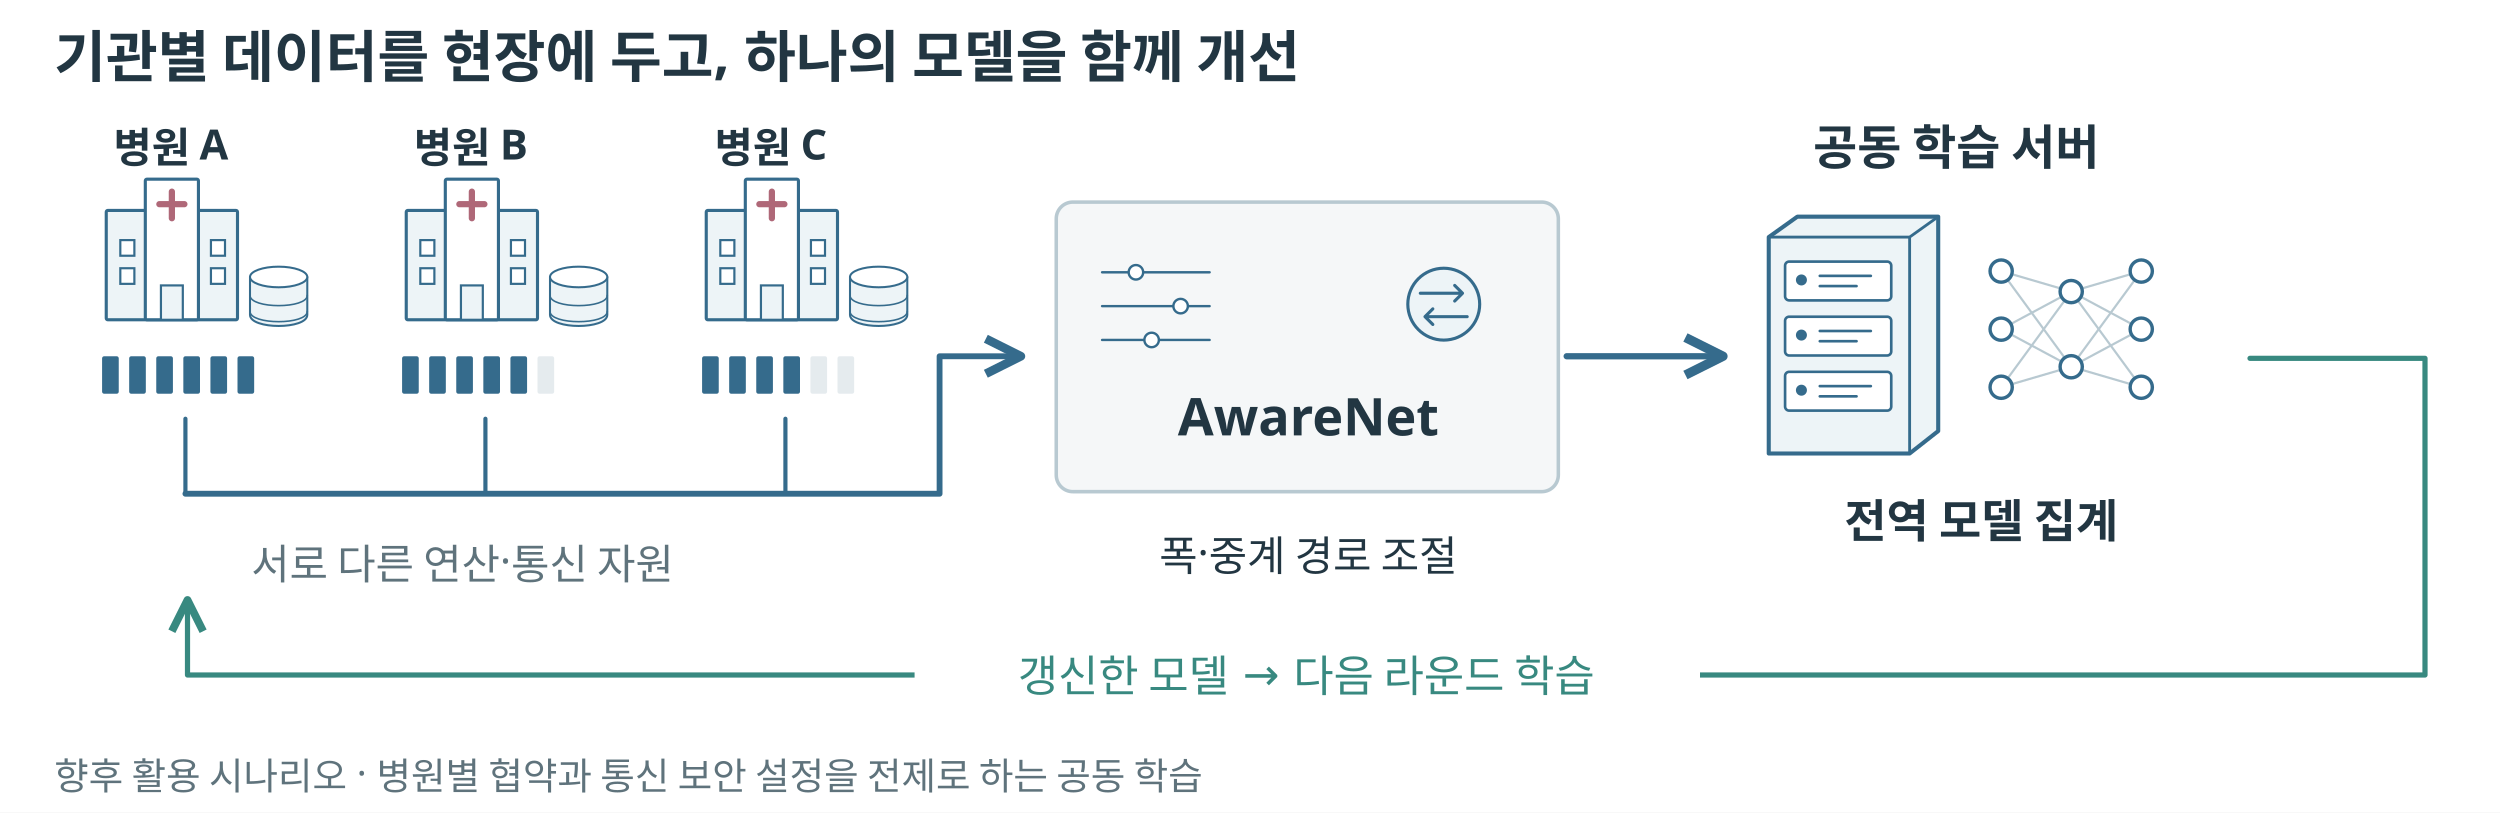
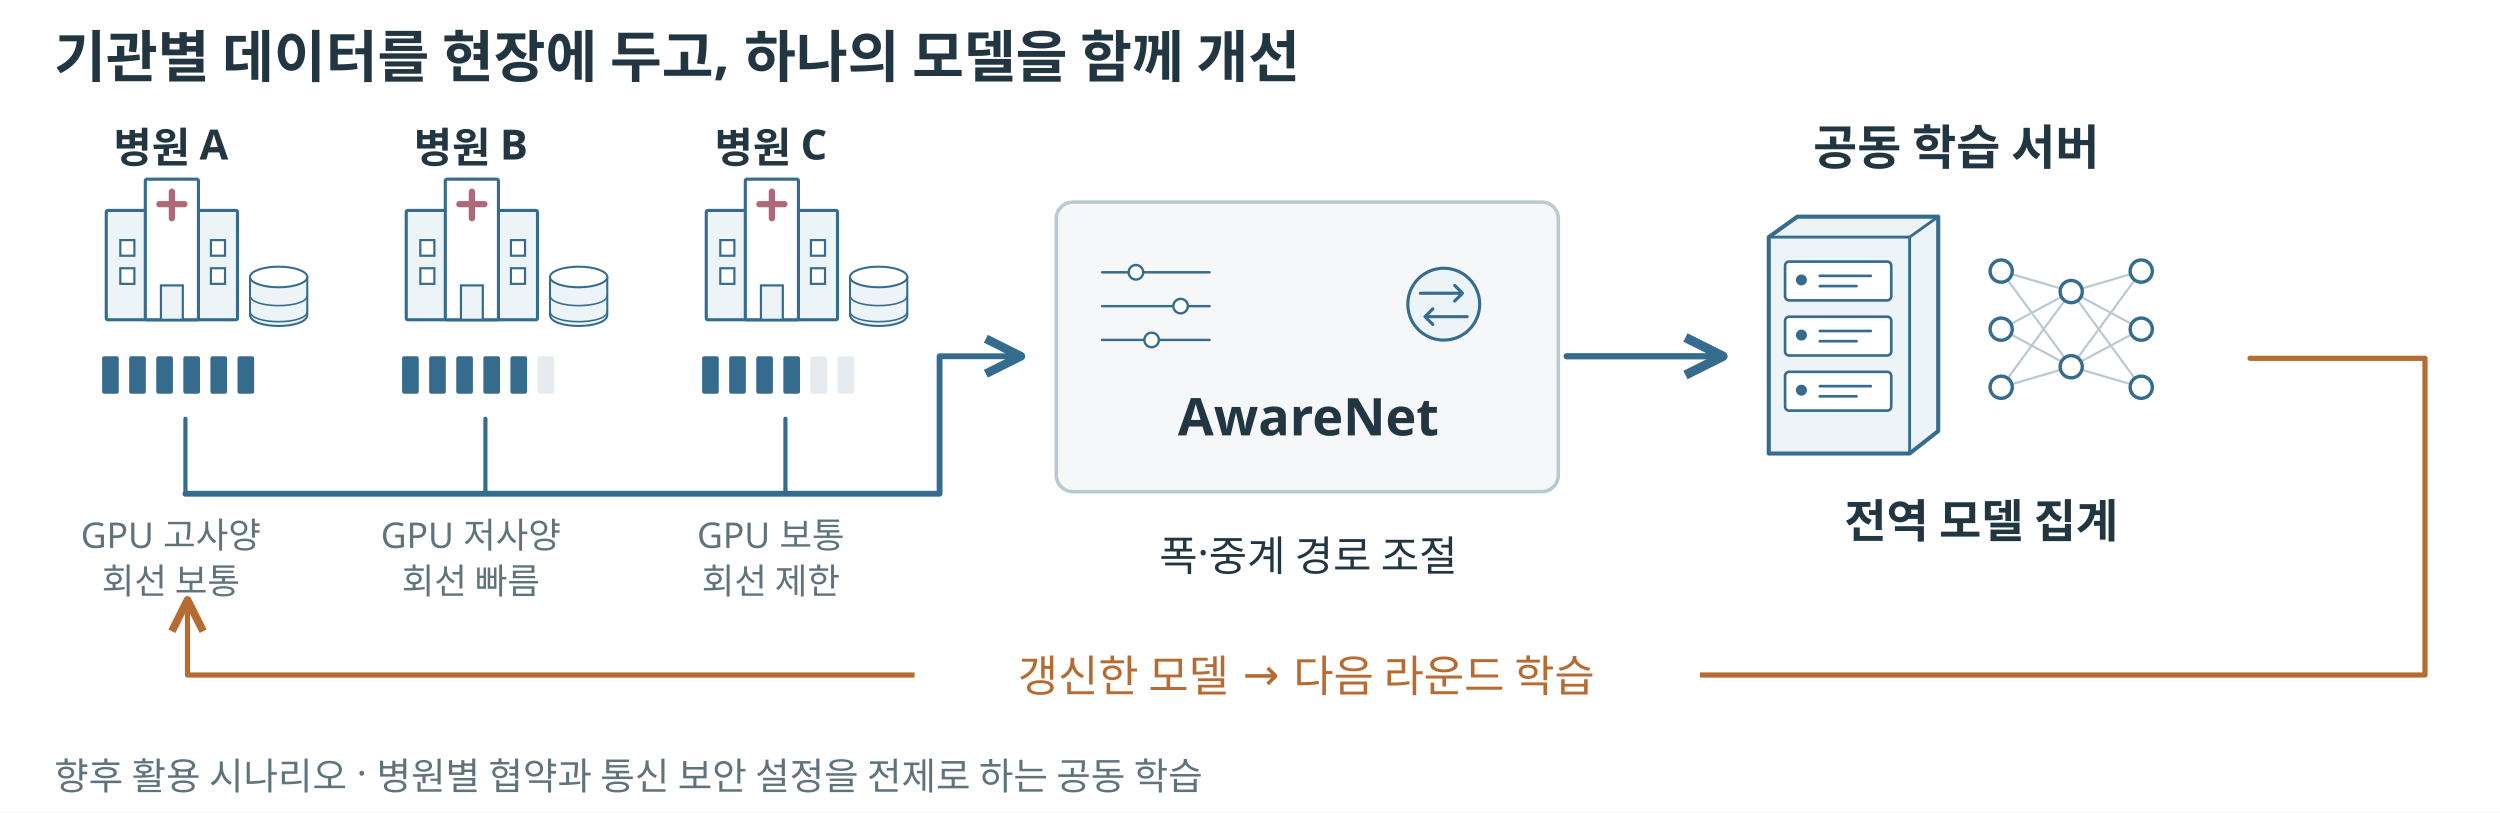
<svg xmlns="http://www.w3.org/2000/svg" width="1200" height="390" viewBox="0 0 1200 390" role="img">
  <defs>
    <marker id="b" markerWidth="8" markerHeight="8" refX="7" refY="4" orient="auto-start-reverse">
      <path d="M1,1 L7,4 L1,7" fill="none" stroke="#356b8c" stroke-width="1.5" stroke-linejoin="round" />
    </marker>
    <marker id="t" markerWidth="8" markerHeight="8" refX="7" refY="4" orient="auto-start-reverse">
-       <path d="M1,1 L7,4 L1,7" fill="none" stroke="#388980" stroke-width="1.5" stroke-linejoin="round" />
+       <path d="M1,1 L7,4 L1,7" fill="none" stroke="#b66b32" stroke-width="1.5" stroke-linejoin="round" />
    </marker>
    <marker id="g" markerWidth="8" markerHeight="8" refX="7" refY="4" orient="auto-start-reverse">
-       <path d="M1,1 L7,4 L1,7" fill="none" stroke="#5f737c" stroke-width="1.5" stroke-linejoin="round" />
+       <path d="M1,1 L7,4 L1,7" fill="none" stroke="#b66b32" stroke-width="1.5" stroke-linejoin="round" />
    </marker>
    <marker id="r" markerWidth="8" markerHeight="8" refX="7" refY="4" orient="auto-start-reverse">
      <path d="M1,1 L7,4 L1,7" fill="none" stroke="#af6878" stroke-width="1.5" stroke-linejoin="round" />
    </marker>
  </defs>
  <rect width="100%" height="100%" fill="white" />
  <text x="26" y="37" font-family="Malgun Gothic,맑은 고딕,sans-serif" font-size="27" font-weight="700" fill="#223642" text-anchor="start">기관별 데이터를 현장에 두고, 하나의 모델을 함께 개선</text>
  <g transform="translate(51 86) scale(0.75)">
    <rect x="0" y="20" width="84" height="70" rx="1" fill="#edf4f7" stroke="#356b8c" stroke-width="2" />
    <rect x="25" y="0" width="34" height="90" rx="1" fill="white" stroke="#356b8c" stroke-width="2" />
    <path d="M42 8 V25 M34 16 H50" fill="none" stroke="#af6878" stroke-width="4" stroke-linecap="round" stroke-linejoin="round" />
    <rect x="9" y="39" width="9" height="10" rx="0" fill="white" stroke="#356b8c" stroke-width="1.4" />
    <rect x="67" y="39" width="9" height="10" rx="0" fill="white" stroke="#356b8c" stroke-width="1.4" />
    <rect x="9" y="57" width="9" height="10" rx="0" fill="white" stroke="#356b8c" stroke-width="1.4" />
    <rect x="67" y="57" width="9" height="10" rx="0" fill="white" stroke="#356b8c" stroke-width="1.4" />
    <rect x="35" y="68" width="14" height="22" rx="0" fill="#edf4f7" stroke="#356b8c" stroke-width="1.4" />
  </g>
  <g transform="translate(120 128) scale(0.55)">
    <path d="M0 9 V42 C0 55 50 55 50 42 V9" fill="#edf4f7" stroke="#356b8c" stroke-width="1.8" stroke-linecap="round" stroke-linejoin="round" />
    <ellipse cx="25" cy="9" rx="25" ry="9" fill="white" stroke="#356b8c" stroke-width="1.8" />
    <path d="M0 25 C0 37 50 37 50 25 M0 39 C0 51 50 51 50 39" fill="none" stroke="#356b8c" stroke-width="1.4" stroke-linecap="round" stroke-linejoin="round" />
  </g>
  <text x="82" y="78" font-family="Malgun Gothic,맑은 고딕,sans-serif" font-size="20" font-weight="700" fill="#223642" text-anchor="middle">병원 A</text>
  <rect x="49" y="171" width="8" height="18" rx="1" fill="#356b8c" stroke="none" stroke-width="1.7" />
  <rect x="62" y="171" width="8" height="18" rx="1" fill="#356b8c" stroke="none" stroke-width="1.7" />
  <rect x="75" y="171" width="8" height="18" rx="1" fill="#356b8c" stroke="none" stroke-width="1.7" />
  <rect x="88" y="171" width="8" height="18" rx="1" fill="#356b8c" stroke="none" stroke-width="1.7" />
  <rect x="101" y="171" width="8" height="18" rx="1" fill="#356b8c" stroke="none" stroke-width="1.7" />
  <rect x="114" y="171" width="8" height="18" rx="1" fill="#356b8c" stroke="none" stroke-width="1.7" />
  <path d="M89 201 V237" fill="none" stroke="#356b8c" stroke-width="2" stroke-linecap="round" stroke-linejoin="round" />
  <g transform="translate(195 86) scale(0.75)">
    <rect x="0" y="20" width="84" height="70" rx="1" fill="#edf4f7" stroke="#356b8c" stroke-width="2" />
    <rect x="25" y="0" width="34" height="90" rx="1" fill="white" stroke="#356b8c" stroke-width="2" />
    <path d="M42 8 V25 M34 16 H50" fill="none" stroke="#af6878" stroke-width="4" stroke-linecap="round" stroke-linejoin="round" />
    <rect x="9" y="39" width="9" height="10" rx="0" fill="white" stroke="#356b8c" stroke-width="1.4" />
    <rect x="67" y="39" width="9" height="10" rx="0" fill="white" stroke="#356b8c" stroke-width="1.4" />
    <rect x="9" y="57" width="9" height="10" rx="0" fill="white" stroke="#356b8c" stroke-width="1.4" />
    <rect x="67" y="57" width="9" height="10" rx="0" fill="white" stroke="#356b8c" stroke-width="1.4" />
    <rect x="35" y="68" width="14" height="22" rx="0" fill="#edf4f7" stroke="#356b8c" stroke-width="1.4" />
  </g>
  <g transform="translate(264 128) scale(0.55)">
    <path d="M0 9 V42 C0 55 50 55 50 42 V9" fill="#edf4f7" stroke="#356b8c" stroke-width="1.8" stroke-linecap="round" stroke-linejoin="round" />
    <ellipse cx="25" cy="9" rx="25" ry="9" fill="white" stroke="#356b8c" stroke-width="1.8" />
    <path d="M0 25 C0 37 50 37 50 25 M0 39 C0 51 50 51 50 39" fill="none" stroke="#356b8c" stroke-width="1.4" stroke-linecap="round" stroke-linejoin="round" />
  </g>
  <text x="226" y="78" font-family="Malgun Gothic,맑은 고딕,sans-serif" font-size="20" font-weight="700" fill="#223642" text-anchor="middle">병원 B</text>
  <rect x="193" y="171" width="8" height="18" rx="1" fill="#356b8c" stroke="none" stroke-width="1.7" />
  <rect x="206" y="171" width="8" height="18" rx="1" fill="#356b8c" stroke="none" stroke-width="1.7" />
  <rect x="219" y="171" width="8" height="18" rx="1" fill="#356b8c" stroke="none" stroke-width="1.7" />
  <rect x="232" y="171" width="8" height="18" rx="1" fill="#356b8c" stroke="none" stroke-width="1.7" />
  <rect x="245" y="171" width="8" height="18" rx="1" fill="#356b8c" stroke="none" stroke-width="1.7" />
  <rect x="258" y="171" width="8" height="18" rx="1" fill="#e5ebee" stroke="none" stroke-width="1.7" />
  <path d="M233 201 V237" fill="none" stroke="#356b8c" stroke-width="2" stroke-linecap="round" stroke-linejoin="round" />
  <g transform="translate(339 86) scale(0.75)">
    <rect x="0" y="20" width="84" height="70" rx="1" fill="#edf4f7" stroke="#356b8c" stroke-width="2" />
    <rect x="25" y="0" width="34" height="90" rx="1" fill="white" stroke="#356b8c" stroke-width="2" />
    <path d="M42 8 V25 M34 16 H50" fill="none" stroke="#af6878" stroke-width="4" stroke-linecap="round" stroke-linejoin="round" />
    <rect x="9" y="39" width="9" height="10" rx="0" fill="white" stroke="#356b8c" stroke-width="1.4" />
    <rect x="67" y="39" width="9" height="10" rx="0" fill="white" stroke="#356b8c" stroke-width="1.4" />
    <rect x="9" y="57" width="9" height="10" rx="0" fill="white" stroke="#356b8c" stroke-width="1.4" />
    <rect x="67" y="57" width="9" height="10" rx="0" fill="white" stroke="#356b8c" stroke-width="1.4" />
    <rect x="35" y="68" width="14" height="22" rx="0" fill="#edf4f7" stroke="#356b8c" stroke-width="1.4" />
  </g>
  <g transform="translate(408 128) scale(0.55)">
    <path d="M0 9 V42 C0 55 50 55 50 42 V9" fill="#edf4f7" stroke="#356b8c" stroke-width="1.8" stroke-linecap="round" stroke-linejoin="round" />
    <ellipse cx="25" cy="9" rx="25" ry="9" fill="white" stroke="#356b8c" stroke-width="1.8" />
    <path d="M0 25 C0 37 50 37 50 25 M0 39 C0 51 50 51 50 39" fill="none" stroke="#356b8c" stroke-width="1.4" stroke-linecap="round" stroke-linejoin="round" />
  </g>
  <text x="370" y="78" font-family="Malgun Gothic,맑은 고딕,sans-serif" font-size="20" font-weight="700" fill="#223642" text-anchor="middle">병원 C</text>
  <rect x="337" y="171" width="8" height="18" rx="1" fill="#356b8c" stroke="none" stroke-width="1.7" />
  <rect x="350" y="171" width="8" height="18" rx="1" fill="#356b8c" stroke="none" stroke-width="1.7" />
  <rect x="363" y="171" width="8" height="18" rx="1" fill="#356b8c" stroke="none" stroke-width="1.7" />
  <rect x="376" y="171" width="8" height="18" rx="1" fill="#356b8c" stroke="none" stroke-width="1.7" />
  <rect x="389" y="171" width="8" height="18" rx="1" fill="#e5ebee" stroke="none" stroke-width="1.7" />
  <rect x="402" y="171" width="8" height="18" rx="1" fill="#e5ebee" stroke="none" stroke-width="1.7" />
  <path d="M377 201 V237" fill="none" stroke="#356b8c" stroke-width="2" stroke-linecap="round" stroke-linejoin="round" />
-   <text x="222" y="278" font-family="Malgun Gothic,맑은 고딕,sans-serif" font-size="20" font-weight="400" fill="#5f737c" text-anchor="middle">서로 다른 연산·통신 자원</text>
+   <text x="82" y="263" font-family="Malgun Gothic,맑은 고딕,sans-serif" font-size="17" font-weight="400" fill="#5f737c" text-anchor="middle">GPU 고사양</text>
+   <text x="82" y="285" font-family="Malgun Gothic,맑은 고딕,sans-serif" font-size="17" font-weight="400" fill="#5f737c" text-anchor="middle">회선 보통</text>
+   <text x="226" y="263" font-family="Malgun Gothic,맑은 고딕,sans-serif" font-size="17" font-weight="400" fill="#5f737c" text-anchor="middle">GPU 저사양</text>
+   <text x="226" y="285" font-family="Malgun Gothic,맑은 고딕,sans-serif" font-size="17" font-weight="400" fill="#5f737c" text-anchor="middle">회선 빠름</text>
+   <text x="370" y="263" font-family="Malgun Gothic,맑은 고딕,sans-serif" font-size="17" font-weight="400" fill="#5f737c" text-anchor="middle">GPU 보통</text>
+   <text x="370" y="285" font-family="Malgun Gothic,맑은 고딕,sans-serif" font-size="17" font-weight="400" fill="#5f737c" text-anchor="middle">회선 제한</text>
  <path d="M89 237 H451 V171 H490" fill="none" stroke="#356b8c" stroke-width="2.8" stroke-linecap="round" stroke-linejoin="round" marker-end="url(#b)" />
  <rect x="507" y="97" width="241" height="139" rx="8" fill="#f5f7f8" stroke="#b8c9d1" stroke-width="1.7" />
  <g transform="translate(529 122) scale(0.58)">
    <path d="M0 15 H89" fill="none" stroke="#356b8c" stroke-width="2" stroke-linecap="round" stroke-linejoin="round" />
    <circle cx="28" cy="15" r="6" fill="white" stroke="#356b8c" stroke-width="2" />
    <path d="M0 43 H89" fill="none" stroke="#356b8c" stroke-width="2" stroke-linecap="round" stroke-linejoin="round" />
    <circle cx="65" cy="43" r="6" fill="white" stroke="#356b8c" stroke-width="2" />
    <path d="M0 71 H89" fill="none" stroke="#356b8c" stroke-width="2" stroke-linecap="round" stroke-linejoin="round" />
    <circle cx="41" cy="71" r="6" fill="white" stroke="#356b8c" stroke-width="2" />
  </g>
  <g transform="translate(693 146) scale(0.75)">
    <circle cx="0" cy="0" r="23" fill="#edf4f7" stroke="#356b8c" stroke-width="2" />
    <path d="M-15 -7 H12 M7 -12 L12 -7 L7 -2 M15 8 H-12 M-7 3 L-12 8 L-7 13" fill="none" stroke="#356b8c" stroke-width="2" stroke-linecap="round" stroke-linejoin="round" />
  </g>
  <text x="628" y="209" font-family="Malgun Gothic,맑은 고딕,sans-serif" font-size="25" font-weight="700" fill="#223642" text-anchor="middle">AwareNet</text>
  <text x="628" y="274" font-family="Malgun Gothic,맑은 고딕,sans-serif" font-size="20" font-weight="400" fill="#223642" text-anchor="middle">폭·중계 경로 조절</text>
  <path d="M752 171 H827" fill="none" stroke="#356b8c" stroke-width="3" stroke-linecap="round" stroke-linejoin="round" marker-end="url(#b)" />
  <g transform="translate(849 104) scale(0.98)">
    <path d="M0 10 L14 0 H83 V105 L69 116 H0 Z" fill="#edf4f7" stroke="#356b8c" stroke-width="2" stroke-linecap="round" stroke-linejoin="round" />
    <path d="M0 10 H69 L83 0 M69 10 V116" fill="none" stroke="#356b8c" stroke-width="1.4" stroke-linecap="round" stroke-linejoin="round" />
    <rect x="8" y="22" width="52" height="19" rx="2" fill="white" stroke="#356b8c" stroke-width="1.3" />
    <circle cx="16" cy="31" r="2.2" fill="#356b8c" stroke="#356b8c" stroke-width="1" />
    <path d="M25 29 H50 M25 34 H43" fill="none" stroke="#356b8c" stroke-width="1.3" stroke-linecap="round" stroke-linejoin="round" />
    <rect x="8" y="49" width="52" height="19" rx="2" fill="white" stroke="#356b8c" stroke-width="1.3" />
    <circle cx="16" cy="58" r="2.2" fill="#356b8c" stroke="#356b8c" stroke-width="1" />
    <path d="M25 56 H50 M25 61 H43" fill="none" stroke="#356b8c" stroke-width="1.3" stroke-linecap="round" stroke-linejoin="round" />
    <rect x="8" y="76" width="52" height="19" rx="2" fill="white" stroke="#356b8c" stroke-width="1.3" />
    <circle cx="16" cy="85" r="2.2" fill="#356b8c" stroke="#356b8c" stroke-width="1" />
    <path d="M25 83 H50 M25 88 H43" fill="none" stroke="#356b8c" stroke-width="1.3" stroke-linecap="round" stroke-linejoin="round" />
  </g>
  <g transform="translate(954 117) scale(0.82)">
    <path d="M8 16 L49 28" fill="none" stroke="#b8c9d1" stroke-width="1.3" stroke-linecap="round" stroke-linejoin="round" />
    <path d="M8 16 L49 72" fill="none" stroke="#b8c9d1" stroke-width="1.3" stroke-linecap="round" stroke-linejoin="round" />
    <path d="M8 50 L49 28" fill="none" stroke="#b8c9d1" stroke-width="1.3" stroke-linecap="round" stroke-linejoin="round" />
    <path d="M8 50 L49 72" fill="none" stroke="#b8c9d1" stroke-width="1.3" stroke-linecap="round" stroke-linejoin="round" />
    <path d="M8 84 L49 28" fill="none" stroke="#b8c9d1" stroke-width="1.3" stroke-linecap="round" stroke-linejoin="round" />
    <path d="M8 84 L49 72" fill="none" stroke="#b8c9d1" stroke-width="1.3" stroke-linecap="round" stroke-linejoin="round" />
    <path d="M49 28 L90 16" fill="none" stroke="#b8c9d1" stroke-width="1.3" stroke-linecap="round" stroke-linejoin="round" />
    <path d="M49 28 L90 50" fill="none" stroke="#b8c9d1" stroke-width="1.3" stroke-linecap="round" stroke-linejoin="round" />
    <path d="M49 28 L90 84" fill="none" stroke="#b8c9d1" stroke-width="1.3" stroke-linecap="round" stroke-linejoin="round" />
    <path d="M49 72 L90 16" fill="none" stroke="#b8c9d1" stroke-width="1.3" stroke-linecap="round" stroke-linejoin="round" />
    <path d="M49 72 L90 50" fill="none" stroke="#b8c9d1" stroke-width="1.3" stroke-linecap="round" stroke-linejoin="round" />
    <path d="M49 72 L90 84" fill="none" stroke="#b8c9d1" stroke-width="1.3" stroke-linecap="round" stroke-linejoin="round" />
    <circle cx="8" cy="16" r="6.5" fill="white" stroke="#356b8c" stroke-width="2" />
    <circle cx="8" cy="50" r="6.5" fill="white" stroke="#356b8c" stroke-width="2" />
    <circle cx="8" cy="84" r="6.5" fill="white" stroke="#356b8c" stroke-width="2" />
    <circle cx="49" cy="28" r="6.5" fill="white" stroke="#356b8c" stroke-width="2" />
    <circle cx="49" cy="72" r="6.5" fill="white" stroke="#356b8c" stroke-width="2" />
    <circle cx="90" cy="16" r="6.5" fill="white" stroke="#356b8c" stroke-width="2" />
    <circle cx="90" cy="50" r="6.5" fill="white" stroke="#356b8c" stroke-width="2" />
    <circle cx="90" cy="84" r="6.5" fill="white" stroke="#356b8c" stroke-width="2" />
  </g>
  <text x="939" y="79" font-family="Malgun Gothic,맑은 고딕,sans-serif" font-size="23" font-weight="700" fill="#223642" text-anchor="middle">공동 학습 서버</text>
  <text x="951" y="258" font-family="Malgun Gothic,맑은 고딕,sans-serif" font-size="22" font-weight="700" fill="#223642" text-anchor="middle">전역 모델 집계</text>
-   <path d="M1080 172 H1164 V324 H90 V288" fill="none" stroke="#388980" stroke-width="2.5" stroke-linecap="round" stroke-linejoin="round" marker-end="url(#t)" />
+   <path d="M1080 172 H1164 V324 H90 V288" fill="none" stroke="#b66b32" stroke-width="2.5" stroke-linecap="round" stroke-linejoin="round" marker-end="url(#t)" />
  <rect x="439" y="307" width="377" height="34" rx="0" fill="white" stroke="none" stroke-width="1.7" />
-   <text x="627" y="332" font-family="Malgun Gothic,맑은 고딕,sans-serif" font-size="21" font-weight="400" fill="#388980" text-anchor="middle">갱신한 모델 → 다음 라운드 학습</text>
+   <text x="627" y="332" font-family="Malgun Gothic,맑은 고딕,sans-serif" font-size="21" font-weight="400" fill="#b66b32" text-anchor="middle">갱신한 모델 → 다음 라운드 학습</text>
  <text x="26" y="379" font-family="Malgun Gothic,맑은 고딕,sans-serif" font-size="18" font-weight="400" fill="#5f737c" text-anchor="start">향후 활용 시나리오 · 병원별 협약과 통신 보안 설정을 전제로 하는 공동 학습</text>
</svg>
